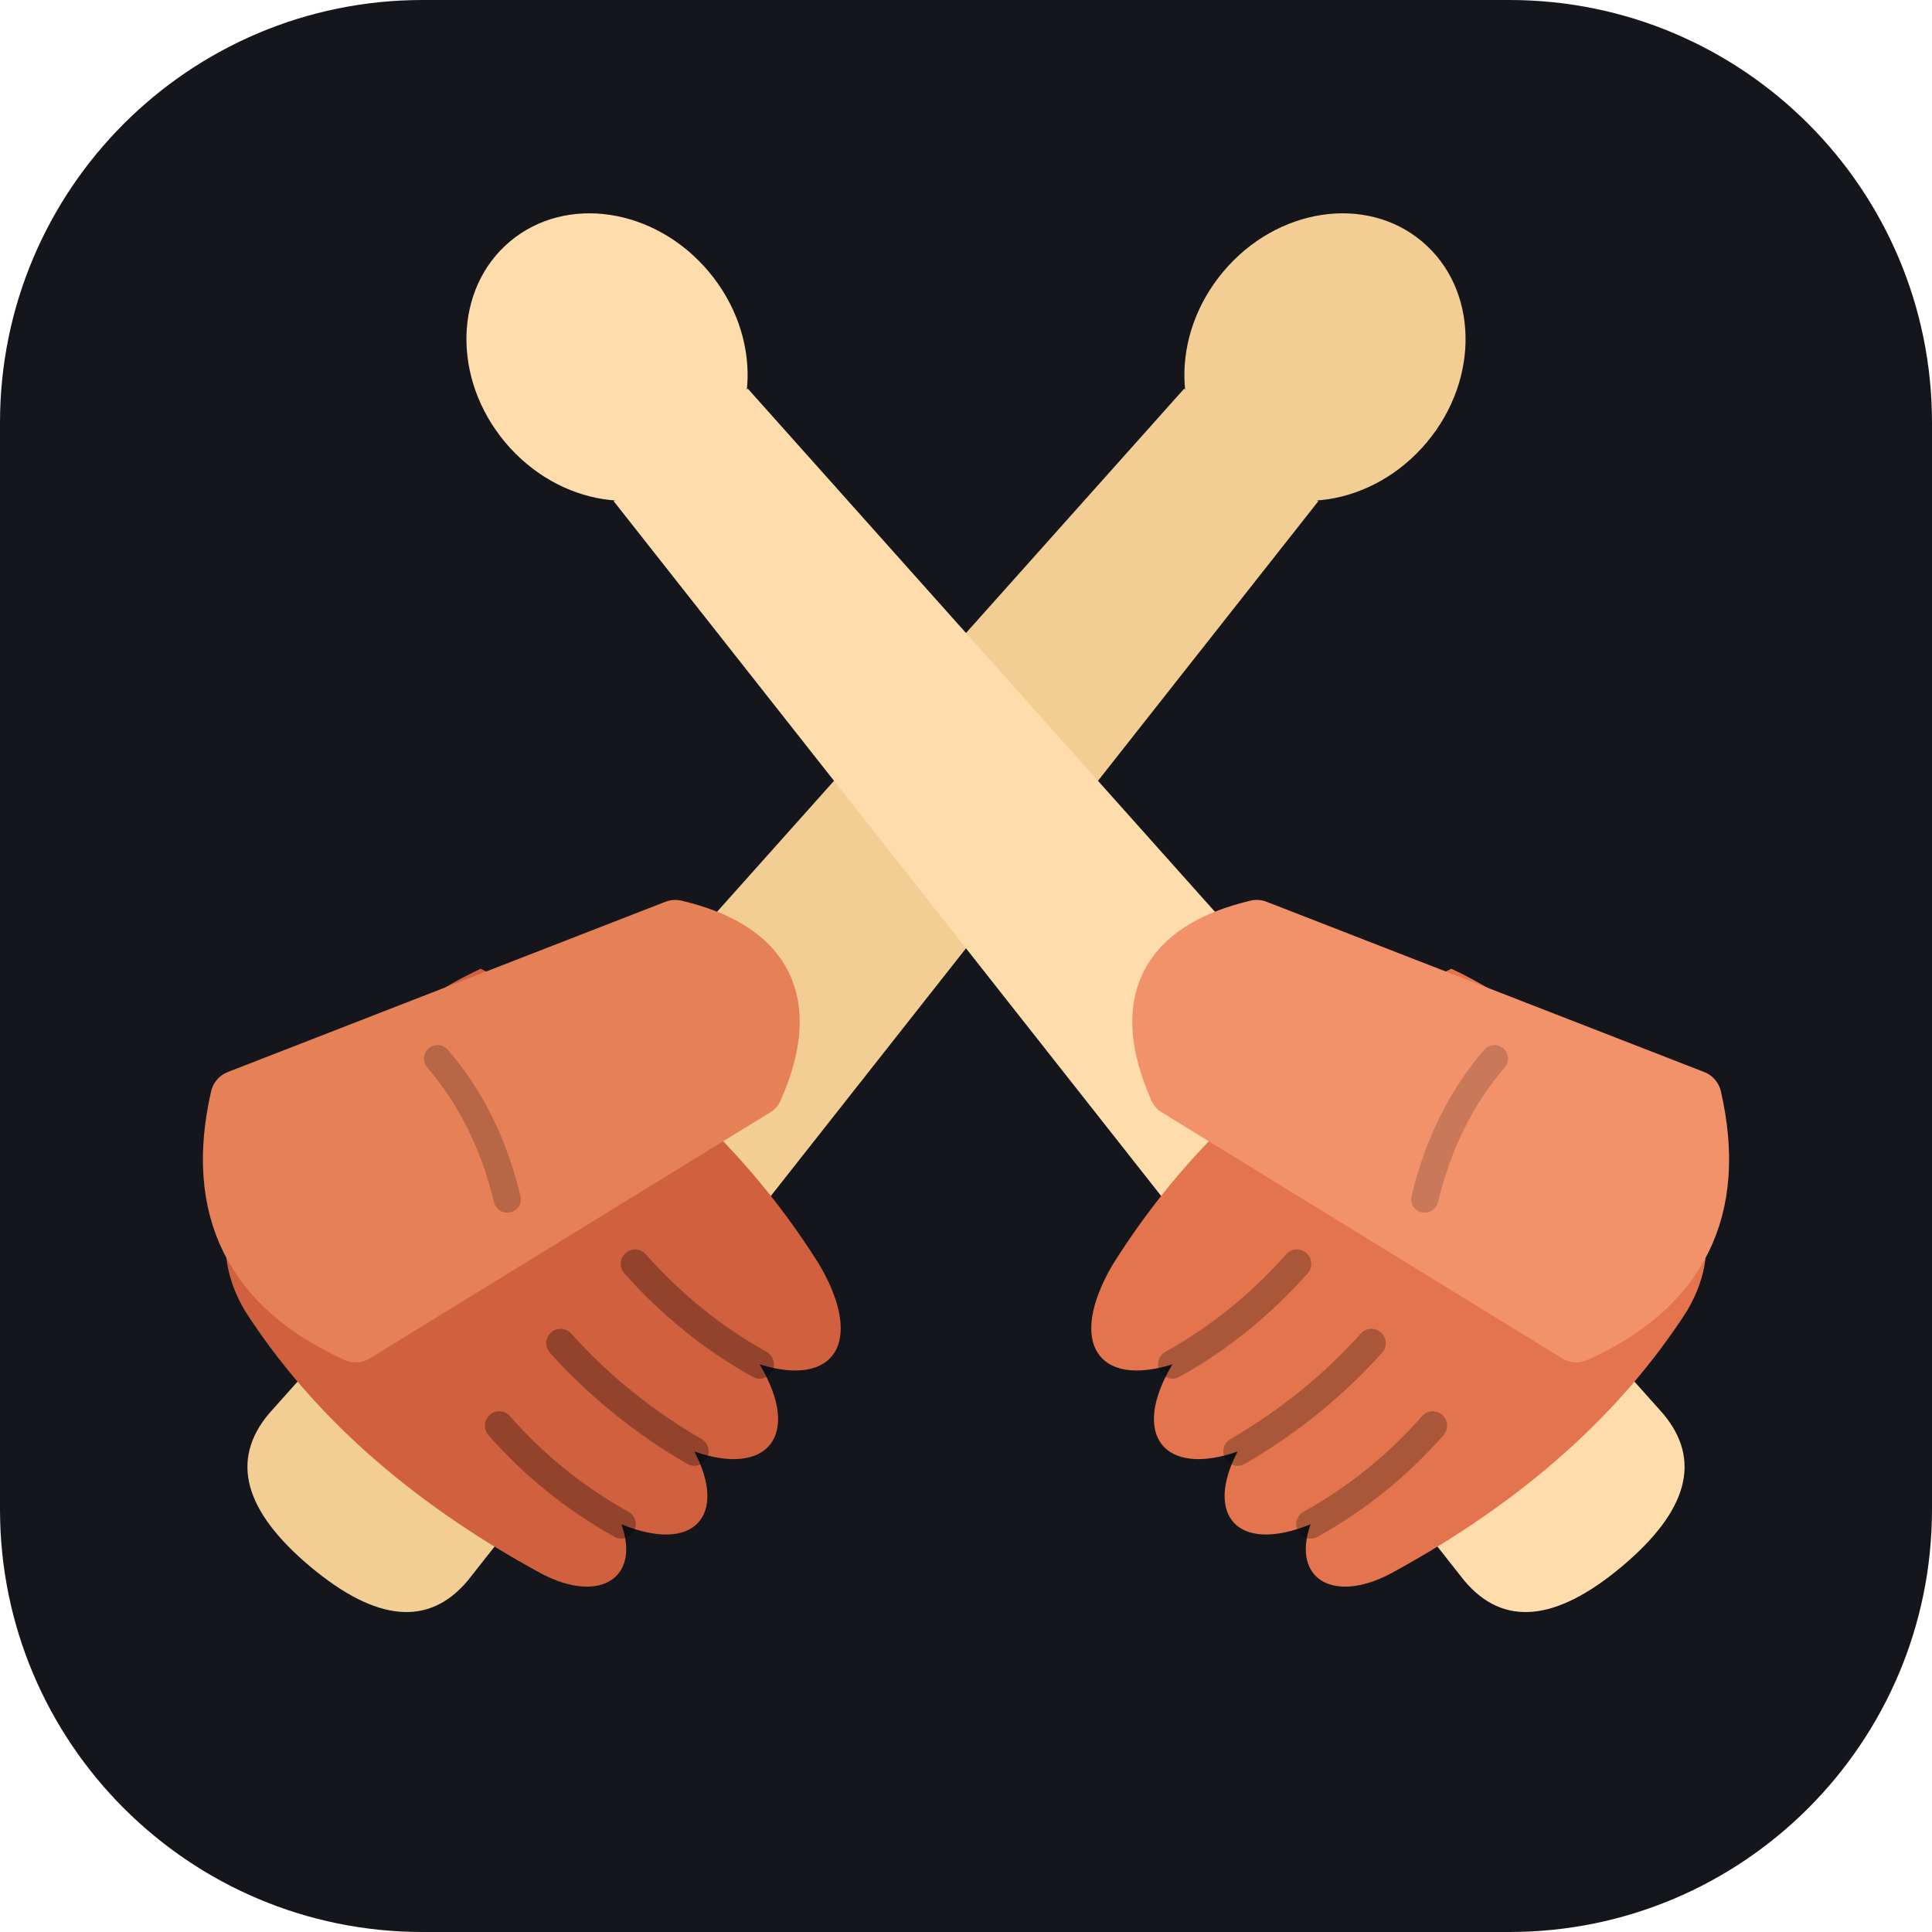
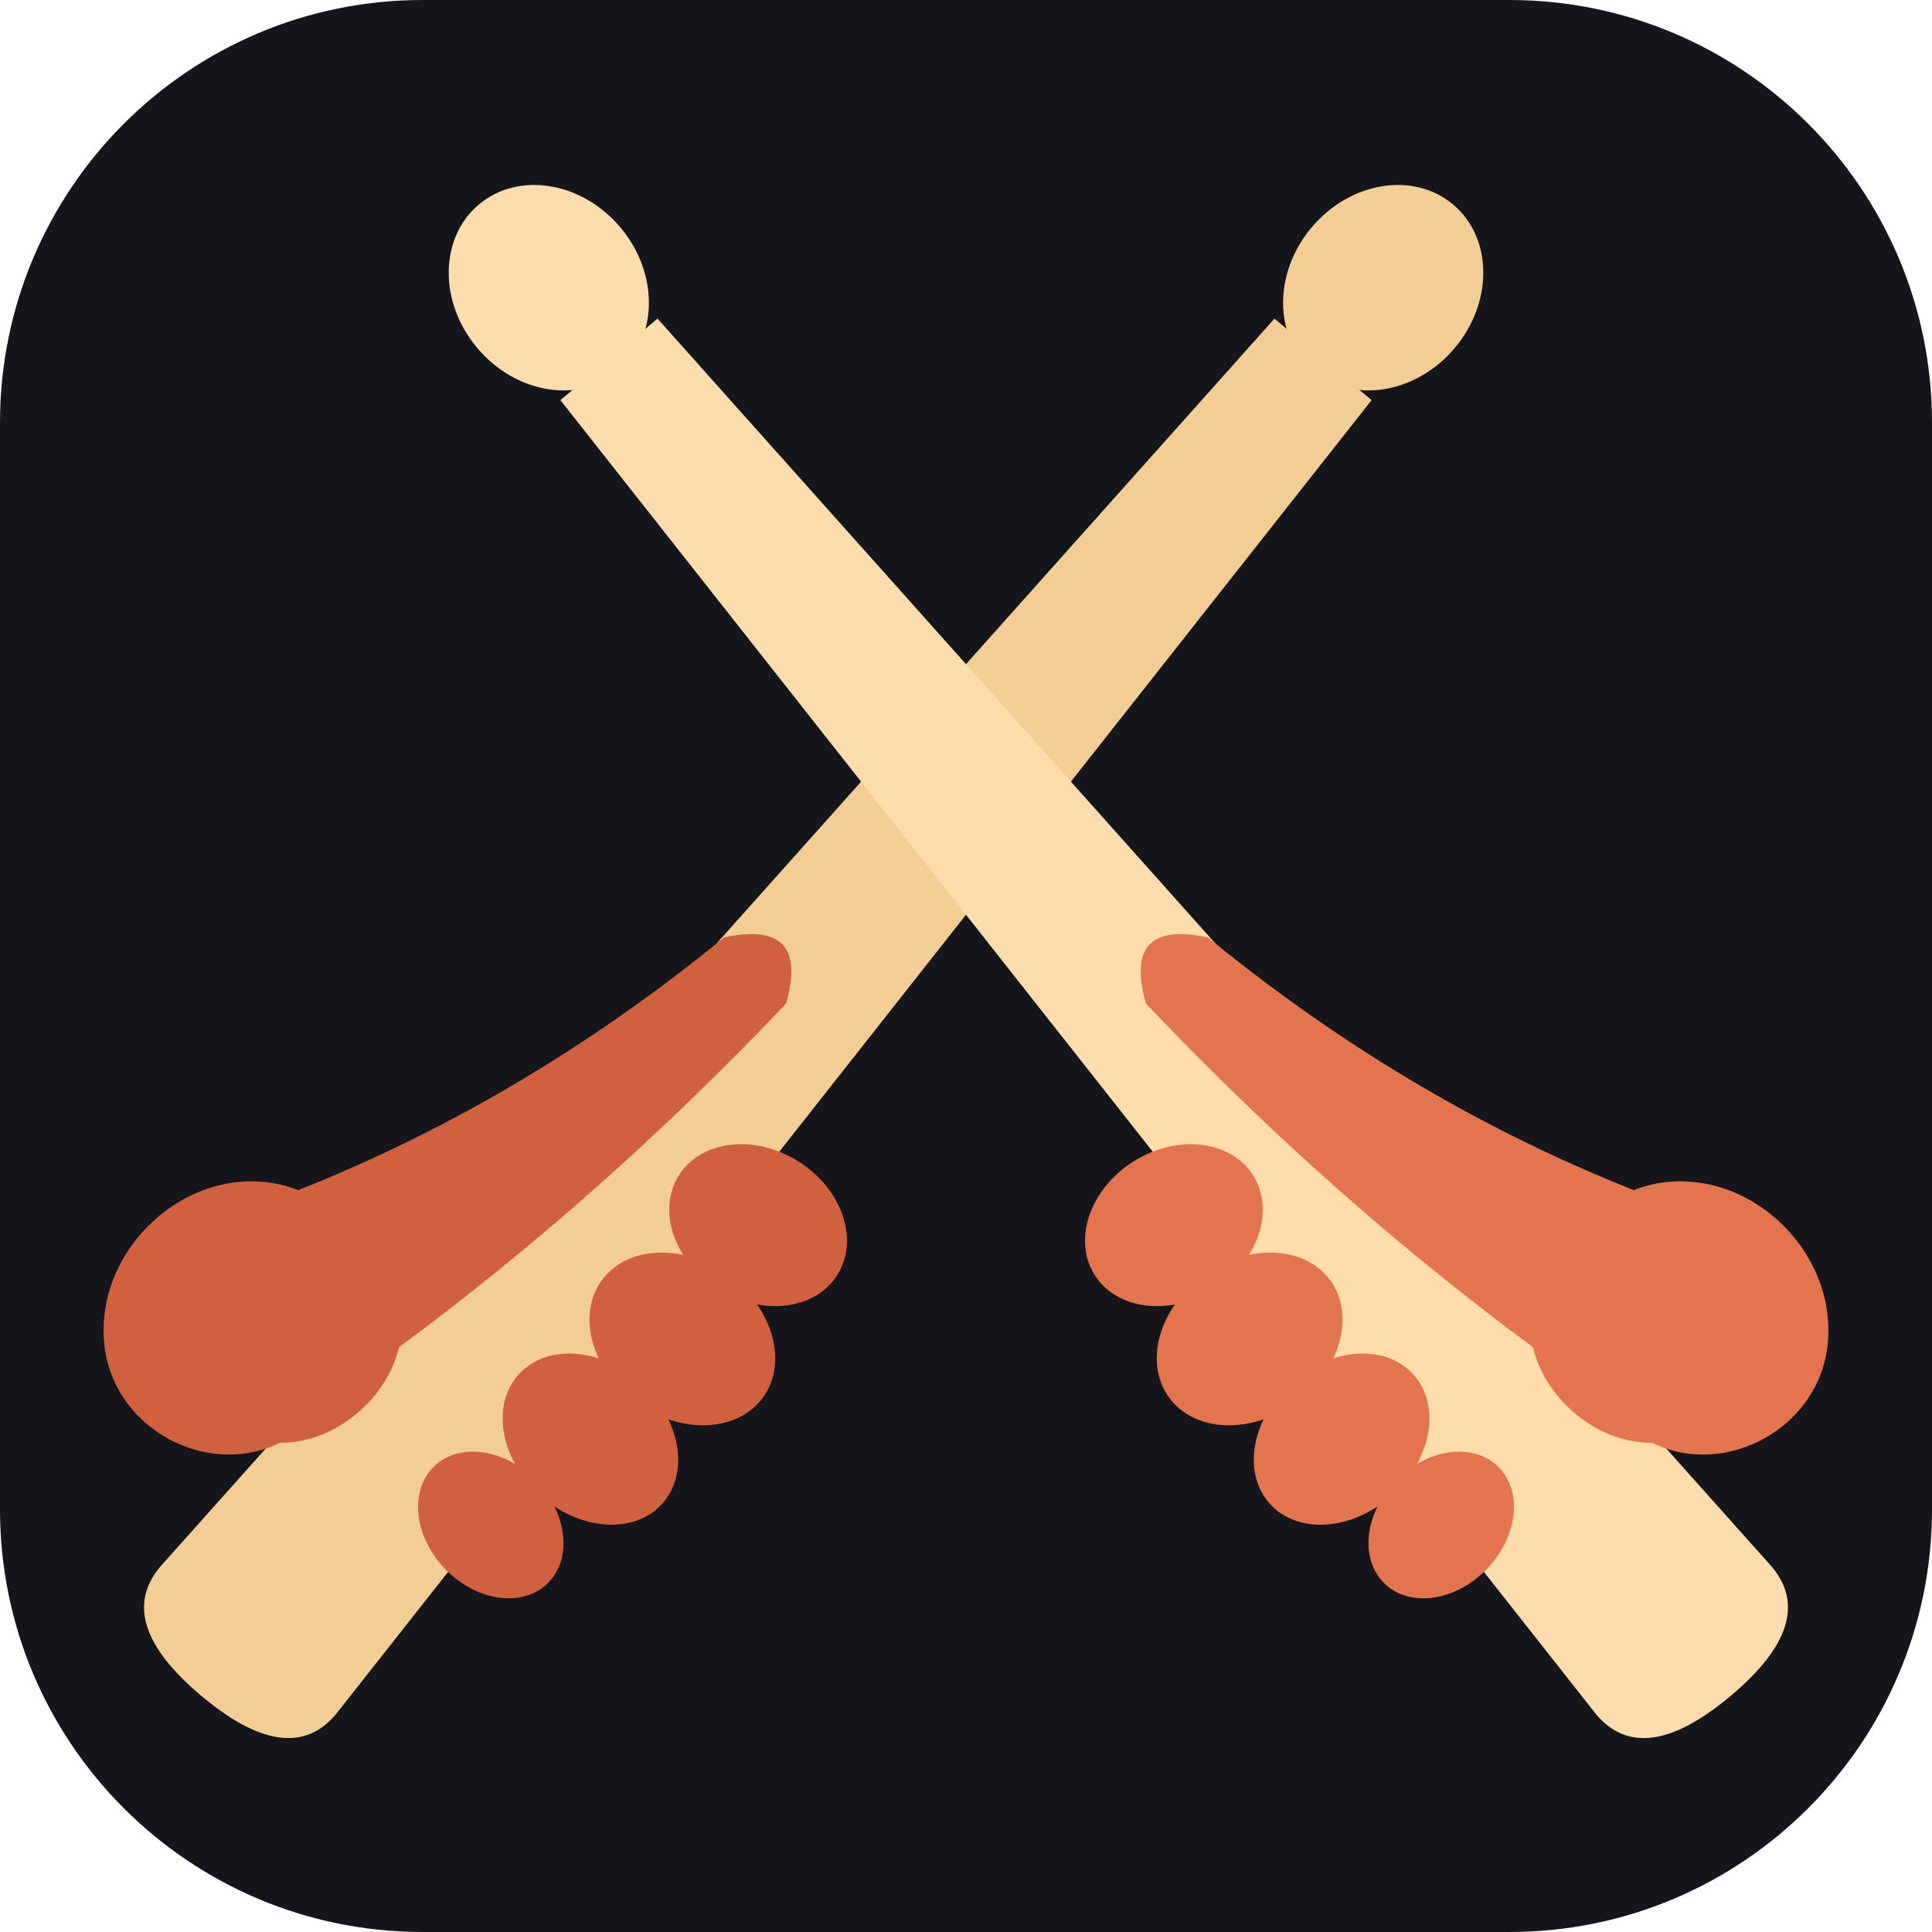
<svg xmlns="http://www.w3.org/2000/svg" viewBox="0 0 64 64" width="64" height="64" role="img" aria-label="Stickhands">
  <rect width="64" height="64" rx="14" fill="#14161c" />
  <g transform="rotate(40 32 26)">
-     <ellipse cx="32" cy="7.5" rx="4.4" ry="5" fill="#f2cd94" />
-     <path d="M29.1 11.3h5.8l1.4 45.5q0 3-4.3 3t-4.3-3z" fill="#f2cd94" />
-     <path fill="#d1603f" d="M23.6 41Q31.4 39 38.5 41.3C41.3 42.3 41.5 44.1 39.1 45.1C41.7 46 41.7 47.8 39.3 48.7C41.5 49.6 41.5 51.3 39 52.1C40.7 53.1 40.1 54.7 37.8 55.1Q30.7 56.5 24.9 54.7Q22.1 53.7 22.1 50.5Q21.9 44.6 23.6 41Z" />
-     <g stroke="rgba(0,0,0,.3)" stroke-width=".95" stroke-linecap="round" fill="none">
-       <path d="M33.8 45.2Q36.5 45.6 39.1 45.1" />
-       <path d="M33.6 48.8Q36.4 49.2 39.3 48.7" />
-       <path d="M33.8 52.2Q36.4 52.6 39 52.1" />
+     <ellipse cx="32" cy="4.5" rx="3.1" ry="3.6" fill="#f2cd94" />
+     <path d="M29.9 7.6h4.2l1.7 55.4q0 2.4-3.8 2.4t-3.8-2.4z" fill="#f2cd94" />
+     <g fill="#d1603f">
+       <ellipse cx="36.1" cy="41.6" rx="3.1" ry="2.5" transform="rotate(-8 36.1 41.6)" />
+       <ellipse cx="36.6" cy="46.1" rx="3.3" ry="2.6" transform="rotate(-4 36.6 46.1)" />
+       <ellipse cx="36.4" cy="50.6" rx="3.2" ry="2.5" transform="rotate(2 36.4 50.6)" />
+       <ellipse cx="35.7" cy="54.9" rx="2.7" ry="2.1" transform="rotate(6 35.7 54.9)" />
    </g>
-     <path fill="#e58057" stroke="#e58057" stroke-width="1.8" stroke-linejoin="round" d="M20.17 49.44L27.65 35.8Q31.84 33.7 33.15 38.2L28.23 52.96Q22.76 54.5 20.17 49.44Z" />
-     <path d="M24.42 44.2Q26.9 44.6 29.18 46.28" stroke="rgba(0,0,0,.2)" stroke-width=".9" stroke-linecap="round" fill="none" />
+     <path fill="#d1603f" d="M27 50.6C30.5 51 30.8 55.5 28.6 57.3C27.5 59.8 24 60.5 22 58.5C19.8 56.3 20.3 52.3 23 50.8C24.5 50 25.8 50.3 27 50.6Z" />
+     <path fill="#d1603f" d="M28.49 56.47Q31.42 46.39 32.09 35.38Q30.9 32.72 29.11 35.02Q27.18 45.21 21.91 53.53Q25 58.5 28.49 56.47Z" />
  </g>
  <g transform="translate(64 0) scale(-1 1) rotate(40 32 26)">
-     <ellipse cx="32" cy="7.5" rx="4.4" ry="5" fill="#ffdcab" />
-     <path d="M29.1 11.3h5.8l1.4 45.5q0 3-4.3 3t-4.3-3z" fill="#ffdcab" />
-     <path fill="#e4744d" d="M23.6 41Q31.4 39 38.5 41.3C41.3 42.3 41.5 44.1 39.1 45.1C41.7 46 41.7 47.8 39.3 48.7C41.5 49.6 41.5 51.3 39 52.1C40.7 53.1 40.1 54.7 37.8 55.1Q30.7 56.5 24.9 54.7Q22.1 53.7 22.1 50.5Q21.9 44.6 23.6 41Z" />
-     <g stroke="rgba(0,0,0,.26)" stroke-width=".95" stroke-linecap="round" fill="none">
-       <path d="M33.8 45.2Q36.5 45.6 39.1 45.1" />
-       <path d="M33.6 48.8Q36.4 49.2 39.3 48.7" />
-       <path d="M33.8 52.2Q36.4 52.6 39 52.1" />
+     <ellipse cx="32" cy="4.5" rx="3.1" ry="3.6" fill="#ffdcab" />
+     <path d="M29.9 7.6h4.2l1.7 55.4q0 2.4-3.8 2.4t-3.8-2.4z" fill="#ffdcab" />
+     <g fill="#e4744d">
+       <ellipse cx="36.1" cy="41.6" rx="3.1" ry="2.5" transform="rotate(-8 36.1 41.6)" />
+       <ellipse cx="36.6" cy="46.1" rx="3.3" ry="2.6" transform="rotate(-4 36.6 46.1)" />
+       <ellipse cx="36.4" cy="50.6" rx="3.2" ry="2.5" transform="rotate(2 36.4 50.6)" />
+       <ellipse cx="35.7" cy="54.9" rx="2.7" ry="2.1" transform="rotate(6 35.7 54.9)" />
    </g>
-     <path fill="#f2926b" stroke="#f2926b" stroke-width="1.8" stroke-linejoin="round" d="M20.17 49.44L27.65 35.8Q31.84 33.7 33.15 38.2L28.23 52.96Q22.76 54.5 20.17 49.44Z" />
-     <path d="M24.42 44.2Q26.9 44.6 29.18 46.28" stroke="rgba(0,0,0,.17)" stroke-width=".9" stroke-linecap="round" fill="none" />
+     <path fill="#e4744d" d="M27 50.6C30.5 51 30.8 55.5 28.6 57.3C27.5 59.8 24 60.5 22 58.5C19.8 56.3 20.3 52.3 23 50.8C24.5 50 25.8 50.3 27 50.6Z" />
+     <path fill="#e4744d" d="M28.49 56.47Q31.42 46.39 32.09 35.38Q30.9 32.72 29.11 35.02Q27.18 45.21 21.91 53.53Q25 58.5 28.49 56.47Z" />
  </g>
</svg>
